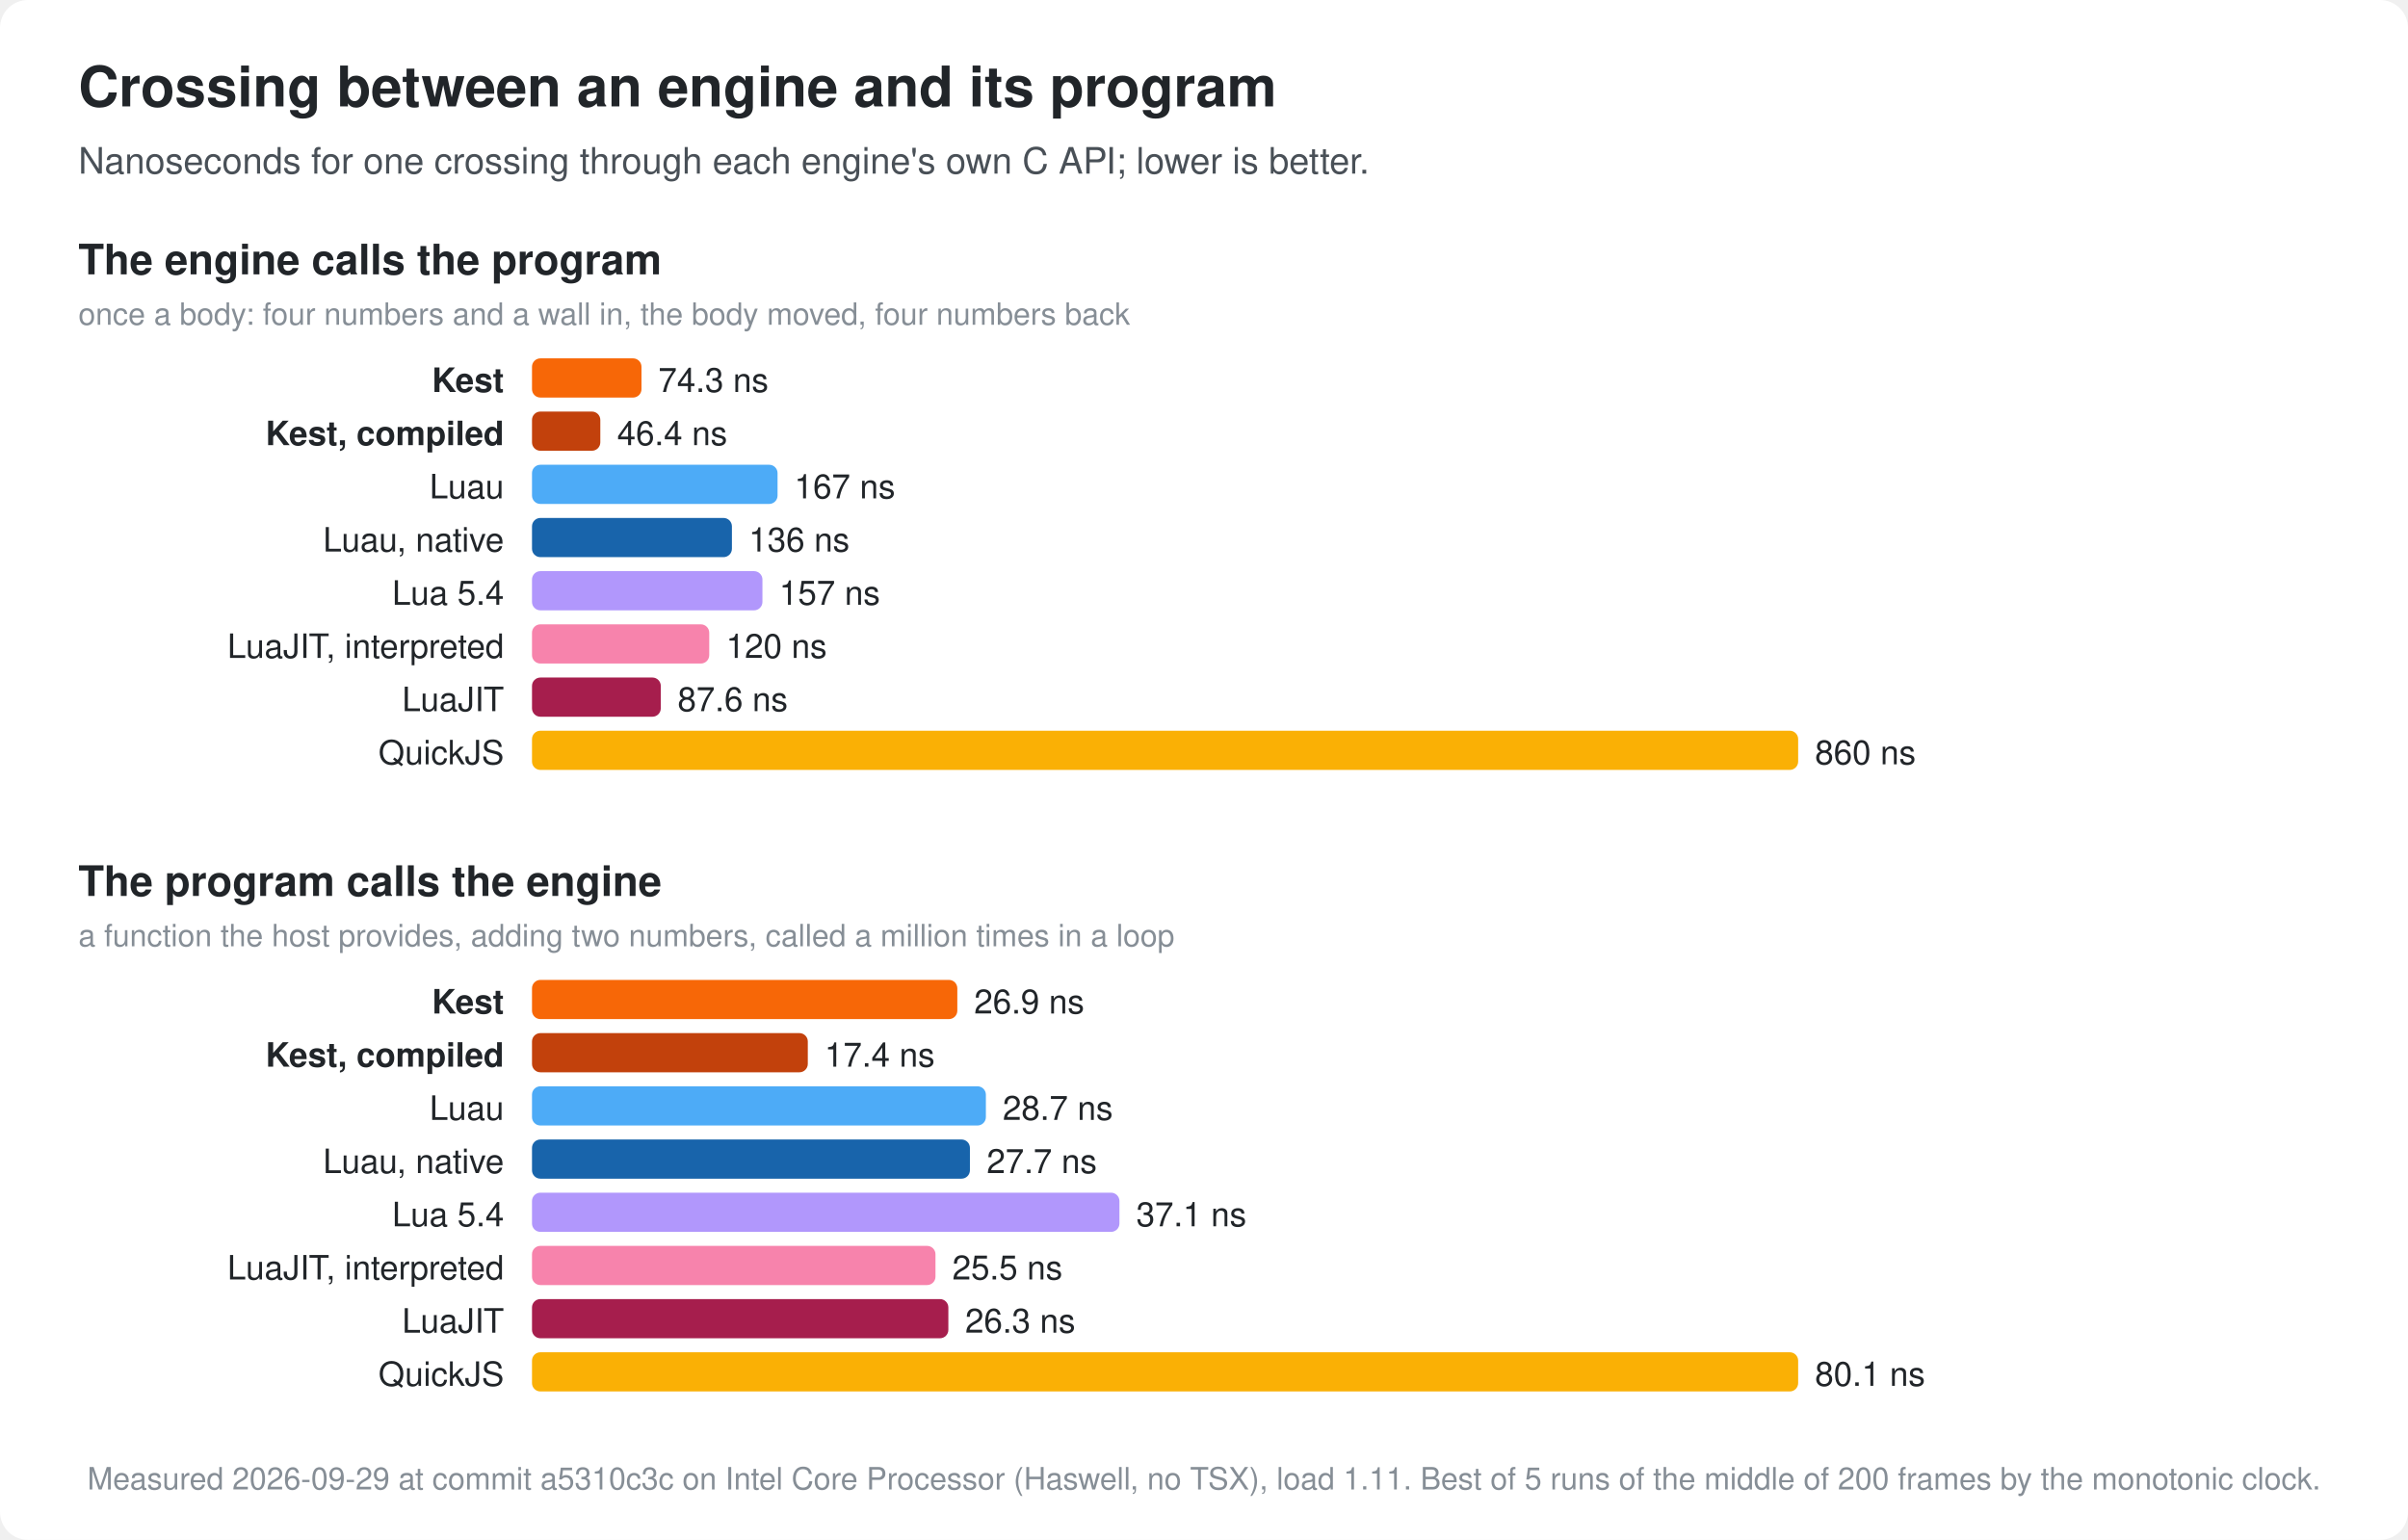
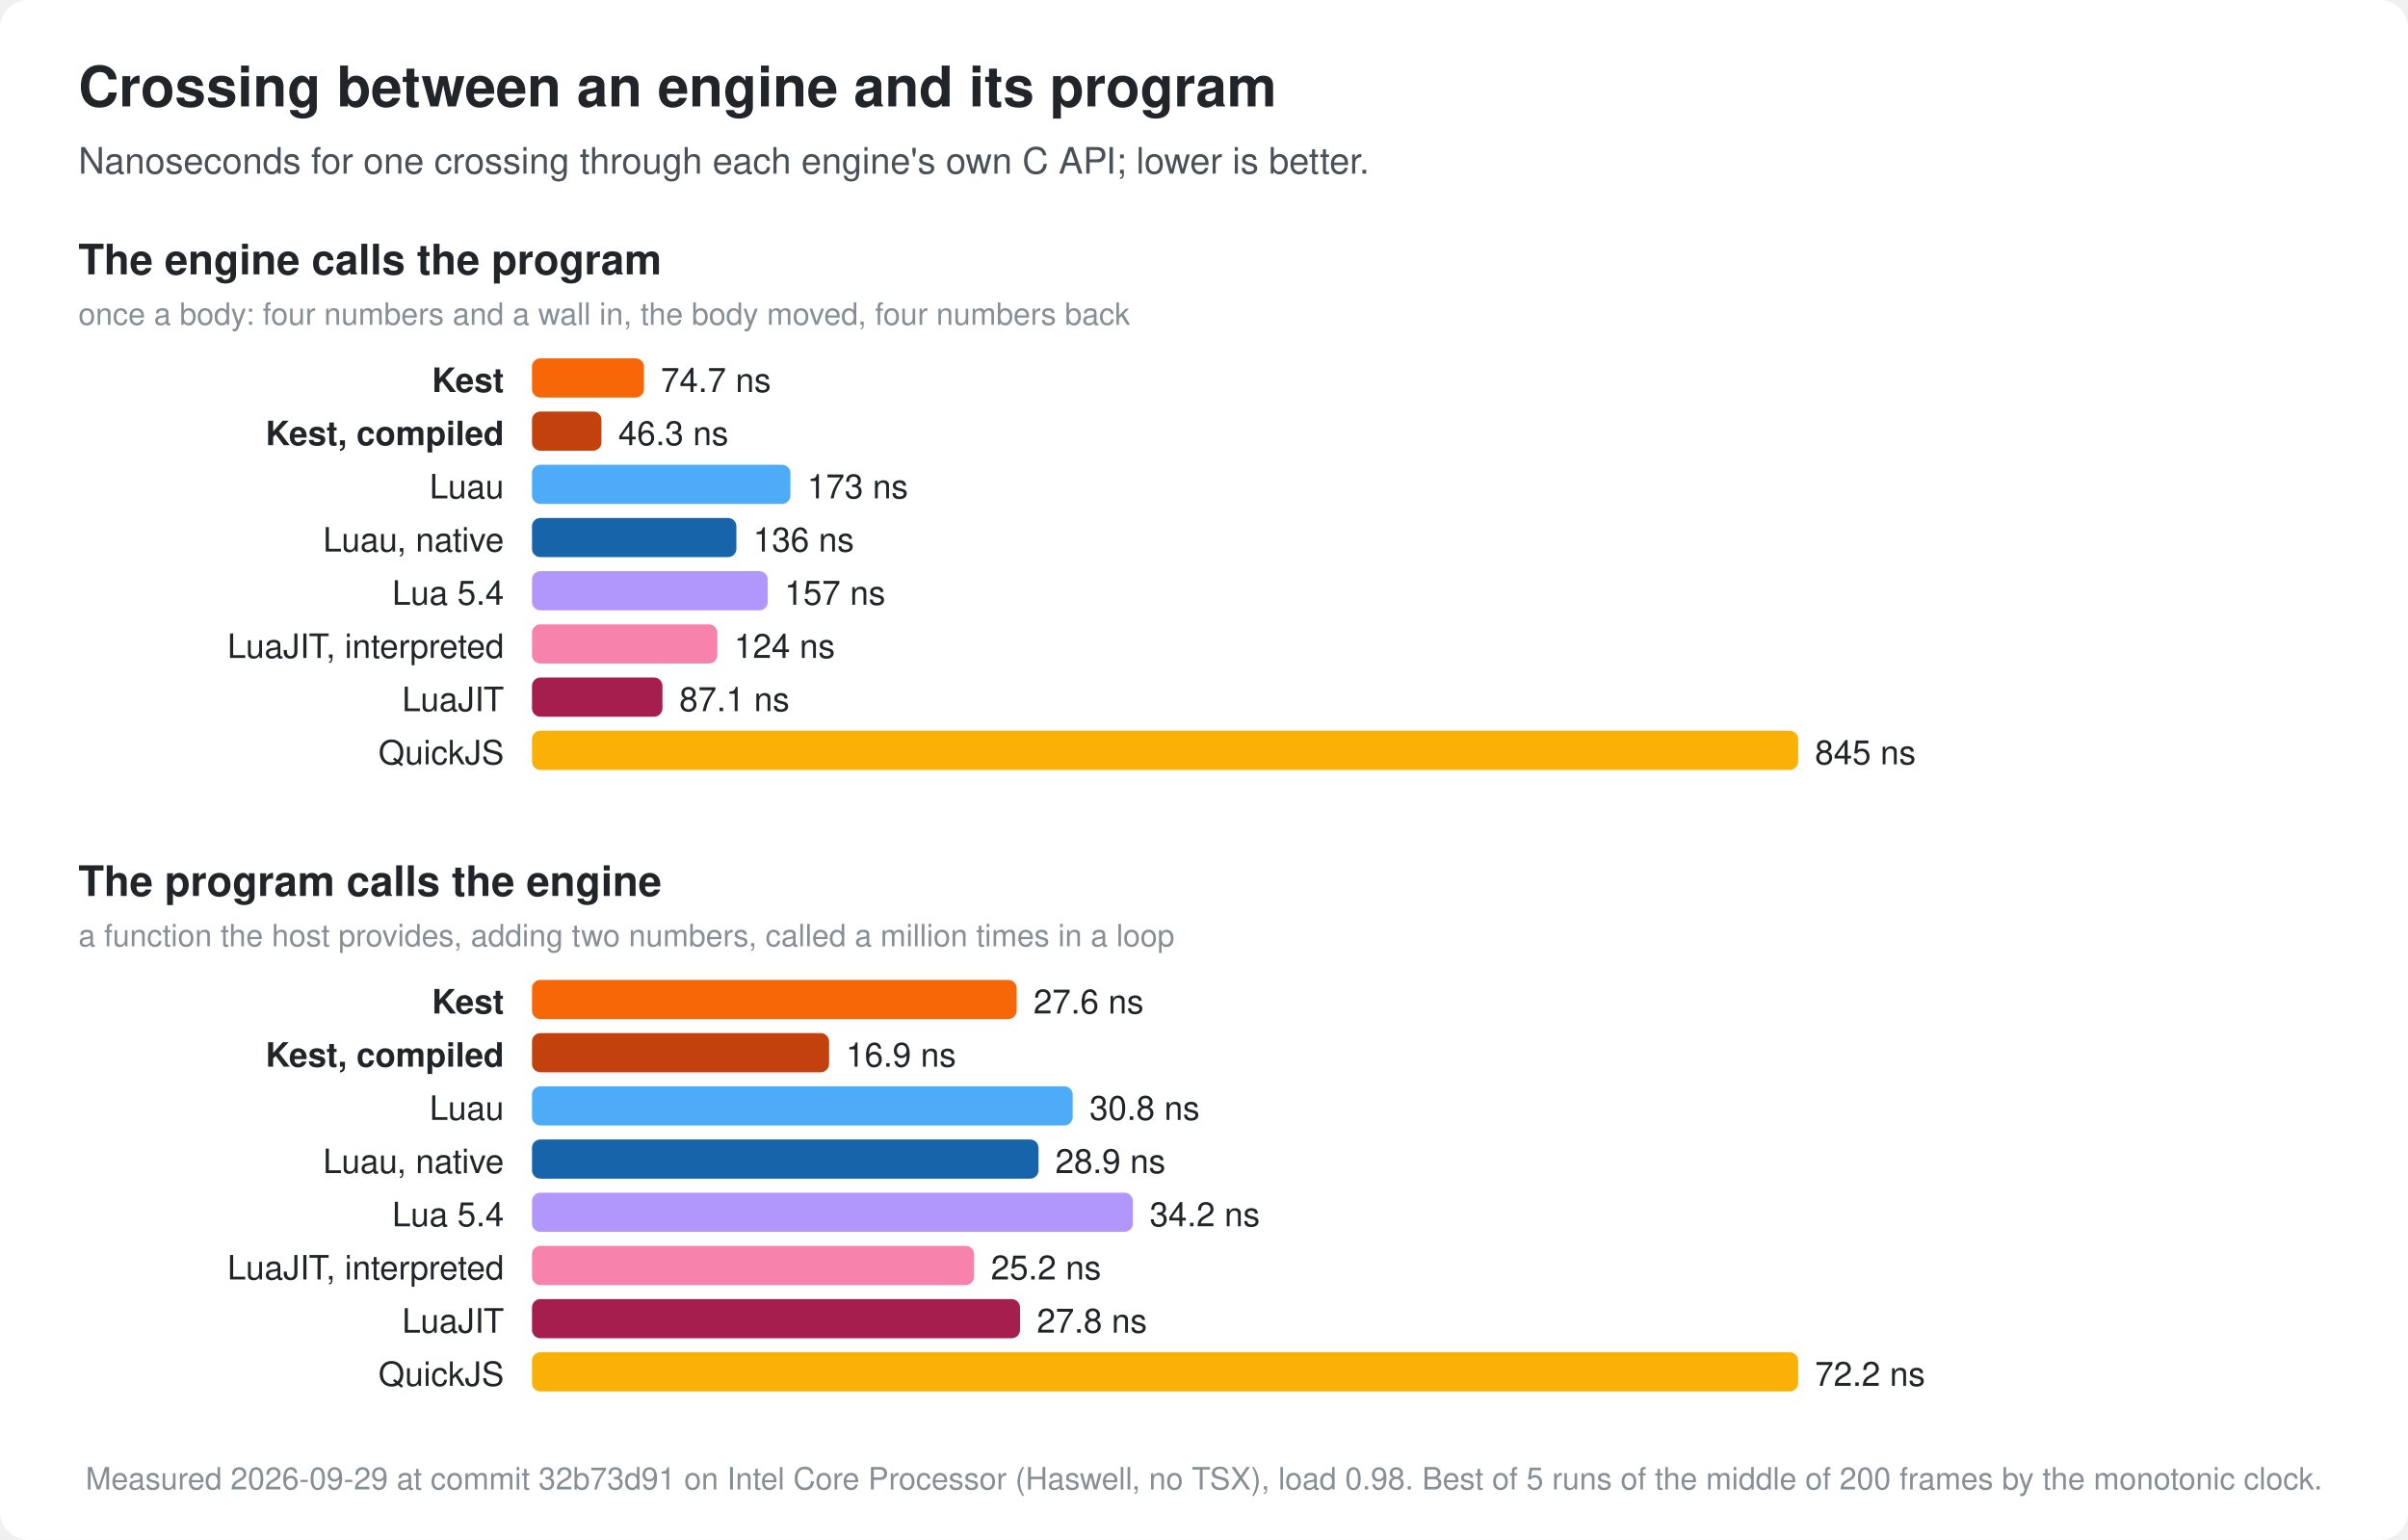
<svg xmlns="http://www.w3.org/2000/svg" width="860" height="550" viewBox="0 0 860 550">
  <rect width="100%" height="100%" rx="10" fill="#ffffff" />
  <text x="28.0" y="38.0" font-family="-apple-system,Segoe UI,Helvetica,Arial,sans-serif" font-size="20" font-weight="bold" fill="#212529" text-anchor="start">Crossing between an engine and its program</text>
  <text x="28.0" y="62.0" font-family="-apple-system,Segoe UI,Helvetica,Arial,sans-serif" font-size="13" font-weight="normal" fill="#495057" text-anchor="start">Nanoseconds for one crossing through each engine's own C API; lower is better.</text>
  <text x="28.0" y="98.0" font-family="-apple-system,Segoe UI,Helvetica,Arial,sans-serif" font-size="15" font-weight="bold" fill="#212529" text-anchor="start">The engine calls the program</text>
  <text x="28.0" y="116.0" font-family="-apple-system,Segoe UI,Helvetica,Arial,sans-serif" font-size="11" font-weight="normal" fill="#868e96" text-anchor="start">once a body: four numbers and a wall in, the body moved, four numbers back</text>
  <text x="180.0" y="140.0" font-family="-apple-system,Segoe UI,Helvetica,Arial,sans-serif" font-size="12" font-weight="bold" fill="#212529" text-anchor="end">Kest</text>
-   <rect x="190" y="128.0" width="39.1" height="14" rx="3" fill="#f76707" />
-   <text x="235.1" y="140.0" font-family="-apple-system,Segoe UI,Helvetica,Arial,sans-serif" font-size="12" font-weight="normal" fill="#212529" text-anchor="start">74.3 ns</text>
+   <rect x="190" y="128.0" width="40.0" height="14" rx="3" fill="#f76707" />
+   <text x="236.0" y="140.0" font-family="-apple-system,Segoe UI,Helvetica,Arial,sans-serif" font-size="12" font-weight="normal" fill="#212529" text-anchor="start">74.7 ns</text>
  <text x="180.0" y="159.0" font-family="-apple-system,Segoe UI,Helvetica,Arial,sans-serif" font-size="12" font-weight="bold" fill="#212529" text-anchor="end">Kest, compiled</text>
-   <rect x="190" y="147.0" width="24.4" height="14" rx="3" fill="#c2410c" />
-   <text x="220.4" y="159.0" font-family="-apple-system,Segoe UI,Helvetica,Arial,sans-serif" font-size="12" font-weight="normal" fill="#212529" text-anchor="start">46.4 ns</text>
+   <rect x="190" y="147.0" width="24.8" height="14" rx="3" fill="#c2410c" />
+   <text x="220.8" y="159.0" font-family="-apple-system,Segoe UI,Helvetica,Arial,sans-serif" font-size="12" font-weight="normal" fill="#212529" text-anchor="start">46.3 ns</text>
  <text x="180.0" y="178.0" font-family="-apple-system,Segoe UI,Helvetica,Arial,sans-serif" font-size="12" font-weight="normal" fill="#212529" text-anchor="end">Luau</text>
-   <rect x="190" y="166.0" width="87.7" height="14" rx="3" fill="#4dabf7" />
-   <text x="283.7" y="178.0" font-family="-apple-system,Segoe UI,Helvetica,Arial,sans-serif" font-size="12" font-weight="normal" fill="#212529" text-anchor="start">167 ns</text>
+   <rect x="190" y="166.0" width="92.3" height="14" rx="3" fill="#4dabf7" />
+   <text x="288.3" y="178.0" font-family="-apple-system,Segoe UI,Helvetica,Arial,sans-serif" font-size="12" font-weight="normal" fill="#212529" text-anchor="start">173 ns</text>
  <text x="180.0" y="197.0" font-family="-apple-system,Segoe UI,Helvetica,Arial,sans-serif" font-size="12" font-weight="normal" fill="#212529" text-anchor="end">Luau, native</text>
-   <rect x="190" y="185.0" width="71.4" height="14" rx="3" fill="#1864ab" />
-   <text x="267.4" y="197.0" font-family="-apple-system,Segoe UI,Helvetica,Arial,sans-serif" font-size="12" font-weight="normal" fill="#212529" text-anchor="start">136 ns</text>
+   <rect x="190" y="185.0" width="73.0" height="14" rx="3" fill="#1864ab" />
+   <text x="269.0" y="197.0" font-family="-apple-system,Segoe UI,Helvetica,Arial,sans-serif" font-size="12" font-weight="normal" fill="#212529" text-anchor="start">136 ns</text>
  <text x="180.0" y="216.0" font-family="-apple-system,Segoe UI,Helvetica,Arial,sans-serif" font-size="12" font-weight="normal" fill="#212529" text-anchor="end">Lua 5.4</text>
-   <rect x="190" y="204.0" width="82.3" height="14" rx="3" fill="#b197fc" />
-   <text x="278.3" y="216.0" font-family="-apple-system,Segoe UI,Helvetica,Arial,sans-serif" font-size="12" font-weight="normal" fill="#212529" text-anchor="start">157 ns</text>
+   <rect x="190" y="204.0" width="84.2" height="14" rx="3" fill="#b197fc" />
+   <text x="280.2" y="216.0" font-family="-apple-system,Segoe UI,Helvetica,Arial,sans-serif" font-size="12" font-weight="normal" fill="#212529" text-anchor="start">157 ns</text>
  <text x="180.0" y="235.0" font-family="-apple-system,Segoe UI,Helvetica,Arial,sans-serif" font-size="12" font-weight="normal" fill="#212529" text-anchor="end">LuaJIT, interpreted</text>
-   <rect x="190" y="223.0" width="63.3" height="14" rx="3" fill="#f783ac" />
-   <text x="259.3" y="235.0" font-family="-apple-system,Segoe UI,Helvetica,Arial,sans-serif" font-size="12" font-weight="normal" fill="#212529" text-anchor="start">120 ns</text>
+   <rect x="190" y="223.0" width="66.2" height="14" rx="3" fill="#f783ac" />
+   <text x="262.2" y="235.0" font-family="-apple-system,Segoe UI,Helvetica,Arial,sans-serif" font-size="12" font-weight="normal" fill="#212529" text-anchor="start">124 ns</text>
  <text x="180.0" y="254.0" font-family="-apple-system,Segoe UI,Helvetica,Arial,sans-serif" font-size="12" font-weight="normal" fill="#212529" text-anchor="end">LuaJIT</text>
-   <rect x="190" y="242.0" width="46.0" height="14" rx="3" fill="#a61e4d" />
-   <text x="242.0" y="254.0" font-family="-apple-system,Segoe UI,Helvetica,Arial,sans-serif" font-size="12" font-weight="normal" fill="#212529" text-anchor="start">87.6 ns</text>
+   <rect x="190" y="242.0" width="46.6" height="14" rx="3" fill="#a61e4d" />
+   <text x="242.6" y="254.0" font-family="-apple-system,Segoe UI,Helvetica,Arial,sans-serif" font-size="12" font-weight="normal" fill="#212529" text-anchor="start">87.1 ns</text>
  <text x="180.0" y="273.0" font-family="-apple-system,Segoe UI,Helvetica,Arial,sans-serif" font-size="12" font-weight="normal" fill="#212529" text-anchor="end">QuickJS</text>
  <rect x="190" y="261.0" width="452.2" height="14" rx="3" fill="#fab005" />
-   <text x="648.2" y="273.0" font-family="-apple-system,Segoe UI,Helvetica,Arial,sans-serif" font-size="12" font-weight="normal" fill="#212529" text-anchor="start">860 ns</text>
+   <text x="648.2" y="273.0" font-family="-apple-system,Segoe UI,Helvetica,Arial,sans-serif" font-size="12" font-weight="normal" fill="#212529" text-anchor="start">845 ns</text>
  <text x="28.0" y="320.0" font-family="-apple-system,Segoe UI,Helvetica,Arial,sans-serif" font-size="15" font-weight="bold" fill="#212529" text-anchor="start">The program calls the engine</text>
  <text x="28.0" y="338.0" font-family="-apple-system,Segoe UI,Helvetica,Arial,sans-serif" font-size="11" font-weight="normal" fill="#868e96" text-anchor="start">a function the host provides, adding two numbers, called a million times in a loop</text>
  <text x="180.0" y="362.0" font-family="-apple-system,Segoe UI,Helvetica,Arial,sans-serif" font-size="12" font-weight="bold" fill="#212529" text-anchor="end">Kest</text>
-   <rect x="190" y="350.0" width="151.9" height="14" rx="3" fill="#f76707" />
-   <text x="347.9" y="362.0" font-family="-apple-system,Segoe UI,Helvetica,Arial,sans-serif" font-size="12" font-weight="normal" fill="#212529" text-anchor="start">26.9 ns</text>
+   <rect x="190" y="350.0" width="173.1" height="14" rx="3" fill="#f76707" />
+   <text x="369.1" y="362.0" font-family="-apple-system,Segoe UI,Helvetica,Arial,sans-serif" font-size="12" font-weight="normal" fill="#212529" text-anchor="start">27.6 ns</text>
  <text x="180.0" y="381.0" font-family="-apple-system,Segoe UI,Helvetica,Arial,sans-serif" font-size="12" font-weight="bold" fill="#212529" text-anchor="end">Kest, compiled</text>
-   <rect x="190" y="369.0" width="98.5" height="14" rx="3" fill="#c2410c" />
-   <text x="294.5" y="381.0" font-family="-apple-system,Segoe UI,Helvetica,Arial,sans-serif" font-size="12" font-weight="normal" fill="#212529" text-anchor="start">17.4 ns</text>
+   <rect x="190" y="369.0" width="106.1" height="14" rx="3" fill="#c2410c" />
+   <text x="302.1" y="381.0" font-family="-apple-system,Segoe UI,Helvetica,Arial,sans-serif" font-size="12" font-weight="normal" fill="#212529" text-anchor="start">16.9 ns</text>
  <text x="180.0" y="400.0" font-family="-apple-system,Segoe UI,Helvetica,Arial,sans-serif" font-size="12" font-weight="normal" fill="#212529" text-anchor="end">Luau</text>
-   <rect x="190" y="388.0" width="162.1" height="14" rx="3" fill="#4dabf7" />
-   <text x="358.1" y="400.0" font-family="-apple-system,Segoe UI,Helvetica,Arial,sans-serif" font-size="12" font-weight="normal" fill="#212529" text-anchor="start">28.7 ns</text>
+   <rect x="190" y="388.0" width="193.1" height="14" rx="3" fill="#4dabf7" />
+   <text x="389.1" y="400.0" font-family="-apple-system,Segoe UI,Helvetica,Arial,sans-serif" font-size="12" font-weight="normal" fill="#212529" text-anchor="start">30.8 ns</text>
  <text x="180.0" y="419.0" font-family="-apple-system,Segoe UI,Helvetica,Arial,sans-serif" font-size="12" font-weight="normal" fill="#212529" text-anchor="end">Luau, native</text>
-   <rect x="190" y="407.0" width="156.4" height="14" rx="3" fill="#1864ab" />
-   <text x="352.4" y="419.0" font-family="-apple-system,Segoe UI,Helvetica,Arial,sans-serif" font-size="12" font-weight="normal" fill="#212529" text-anchor="start">27.7 ns</text>
+   <rect x="190" y="407.0" width="180.9" height="14" rx="3" fill="#1864ab" />
+   <text x="376.9" y="419.0" font-family="-apple-system,Segoe UI,Helvetica,Arial,sans-serif" font-size="12" font-weight="normal" fill="#212529" text-anchor="start">28.9 ns</text>
  <text x="180.0" y="438.0" font-family="-apple-system,Segoe UI,Helvetica,Arial,sans-serif" font-size="12" font-weight="normal" fill="#212529" text-anchor="end">Lua 5.4</text>
-   <rect x="190" y="426.0" width="209.8" height="14" rx="3" fill="#b197fc" />
-   <text x="405.8" y="438.0" font-family="-apple-system,Segoe UI,Helvetica,Arial,sans-serif" font-size="12" font-weight="normal" fill="#212529" text-anchor="start">37.1 ns</text>
+   <rect x="190" y="426.0" width="214.6" height="14" rx="3" fill="#b197fc" />
+   <text x="410.6" y="438.0" font-family="-apple-system,Segoe UI,Helvetica,Arial,sans-serif" font-size="12" font-weight="normal" fill="#212529" text-anchor="start">34.2 ns</text>
  <text x="180.0" y="457.0" font-family="-apple-system,Segoe UI,Helvetica,Arial,sans-serif" font-size="12" font-weight="normal" fill="#212529" text-anchor="end">LuaJIT, interpreted</text>
-   <rect x="190" y="445.0" width="144.1" height="14" rx="3" fill="#f783ac" />
-   <text x="340.1" y="457.0" font-family="-apple-system,Segoe UI,Helvetica,Arial,sans-serif" font-size="12" font-weight="normal" fill="#212529" text-anchor="start">25.5 ns</text>
+   <rect x="190" y="445.0" width="157.9" height="14" rx="3" fill="#f783ac" />
+   <text x="353.9" y="457.0" font-family="-apple-system,Segoe UI,Helvetica,Arial,sans-serif" font-size="12" font-weight="normal" fill="#212529" text-anchor="start">25.2 ns</text>
  <text x="180.0" y="476.0" font-family="-apple-system,Segoe UI,Helvetica,Arial,sans-serif" font-size="12" font-weight="normal" fill="#212529" text-anchor="end">LuaJIT</text>
-   <rect x="190" y="464.0" width="148.7" height="14" rx="3" fill="#a61e4d" />
-   <text x="344.7" y="476.0" font-family="-apple-system,Segoe UI,Helvetica,Arial,sans-serif" font-size="12" font-weight="normal" fill="#212529" text-anchor="start">26.3 ns</text>
+   <rect x="190" y="464.0" width="174.3" height="14" rx="3" fill="#a61e4d" />
+   <text x="370.3" y="476.0" font-family="-apple-system,Segoe UI,Helvetica,Arial,sans-serif" font-size="12" font-weight="normal" fill="#212529" text-anchor="start">27.8 ns</text>
  <text x="180.0" y="495.0" font-family="-apple-system,Segoe UI,Helvetica,Arial,sans-serif" font-size="12" font-weight="normal" fill="#212529" text-anchor="end">QuickJS</text>
  <rect x="190" y="483.0" width="452.2" height="14" rx="3" fill="#fab005" />
-   <text x="648.2" y="495.0" font-family="-apple-system,Segoe UI,Helvetica,Arial,sans-serif" font-size="12" font-weight="normal" fill="#212529" text-anchor="start">80.1 ns</text>
-   <text x="430.0" y="532.0" font-family="-apple-system,Segoe UI,Helvetica,Arial,sans-serif" font-size="11" font-weight="normal" fill="#868e96" text-anchor="middle">Measured 2026-09-29 at commit a5310c3c on Intel Core Processor (Haswell, no TSX), load 1.11. Best of 5 runs of the middle of 200 frames by the monotonic clock.</text>
+   <text x="648.2" y="495.0" font-family="-apple-system,Segoe UI,Helvetica,Arial,sans-serif" font-size="12" font-weight="normal" fill="#212529" text-anchor="start">72.2 ns</text>
+   <text x="430.0" y="532.0" font-family="-apple-system,Segoe UI,Helvetica,Arial,sans-serif" font-size="11" font-weight="normal" fill="#868e96" text-anchor="middle">Measured 2026-09-29 at commit 32b73d91 on Intel Core Processor (Haswell, no TSX), load 0.98. Best of 5 runs of the middle of 200 frames by the monotonic clock.</text>
</svg>
